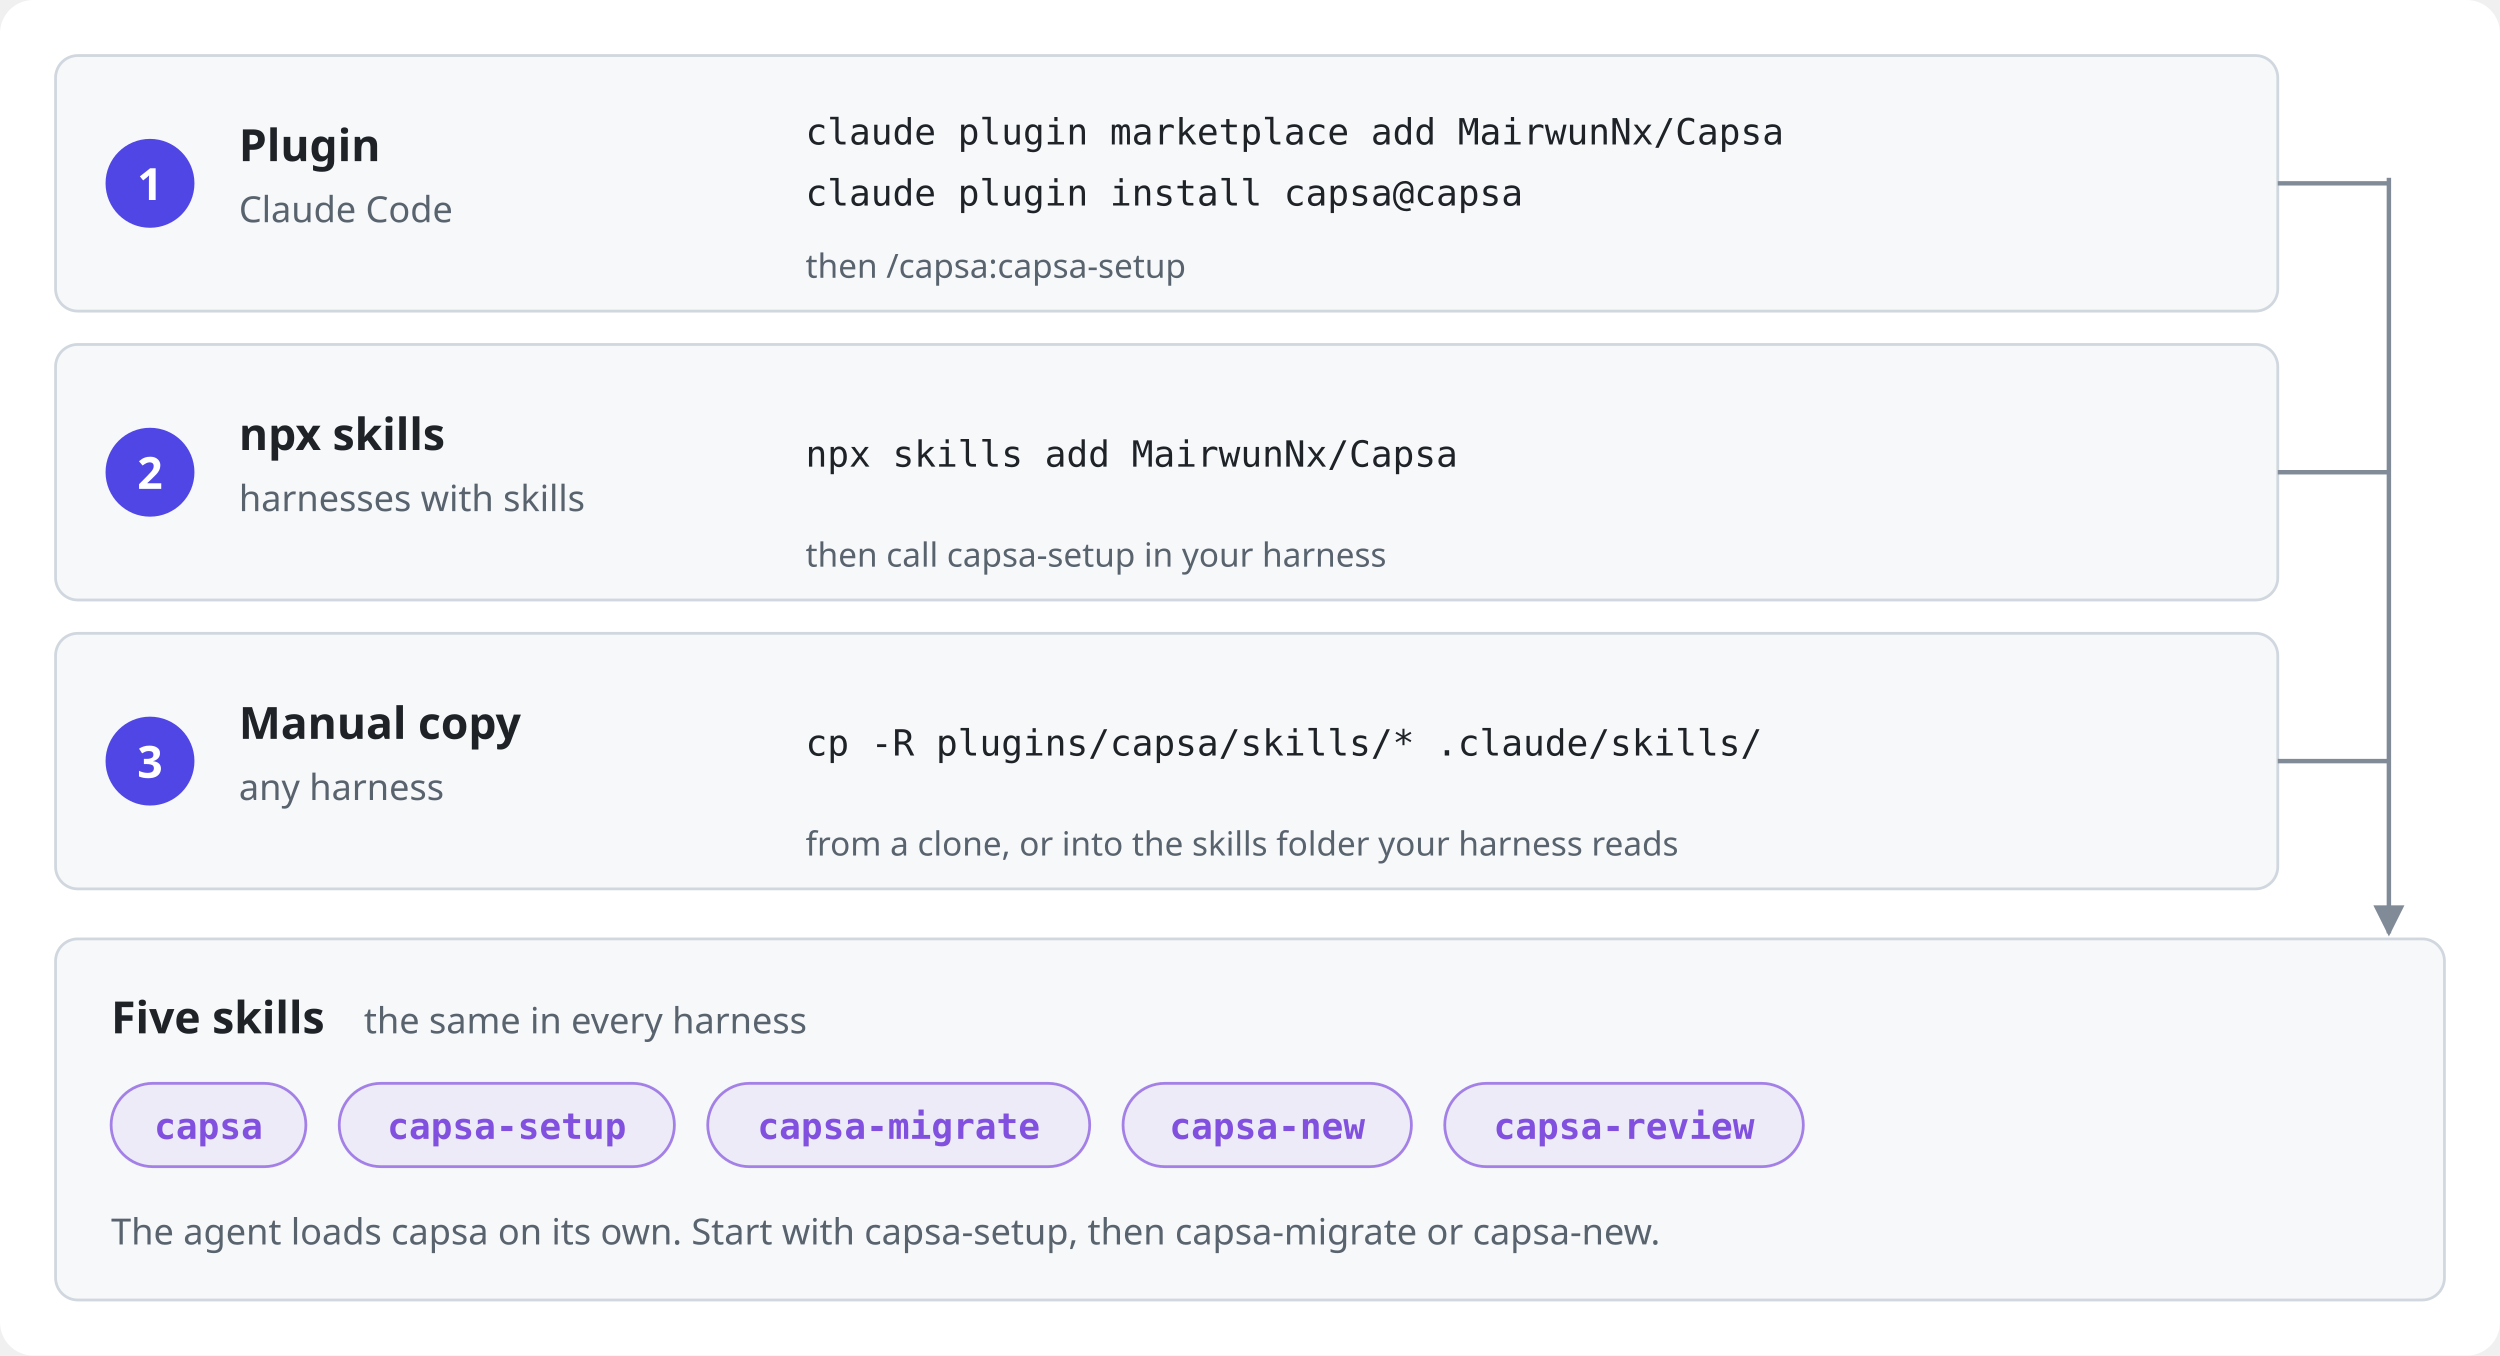
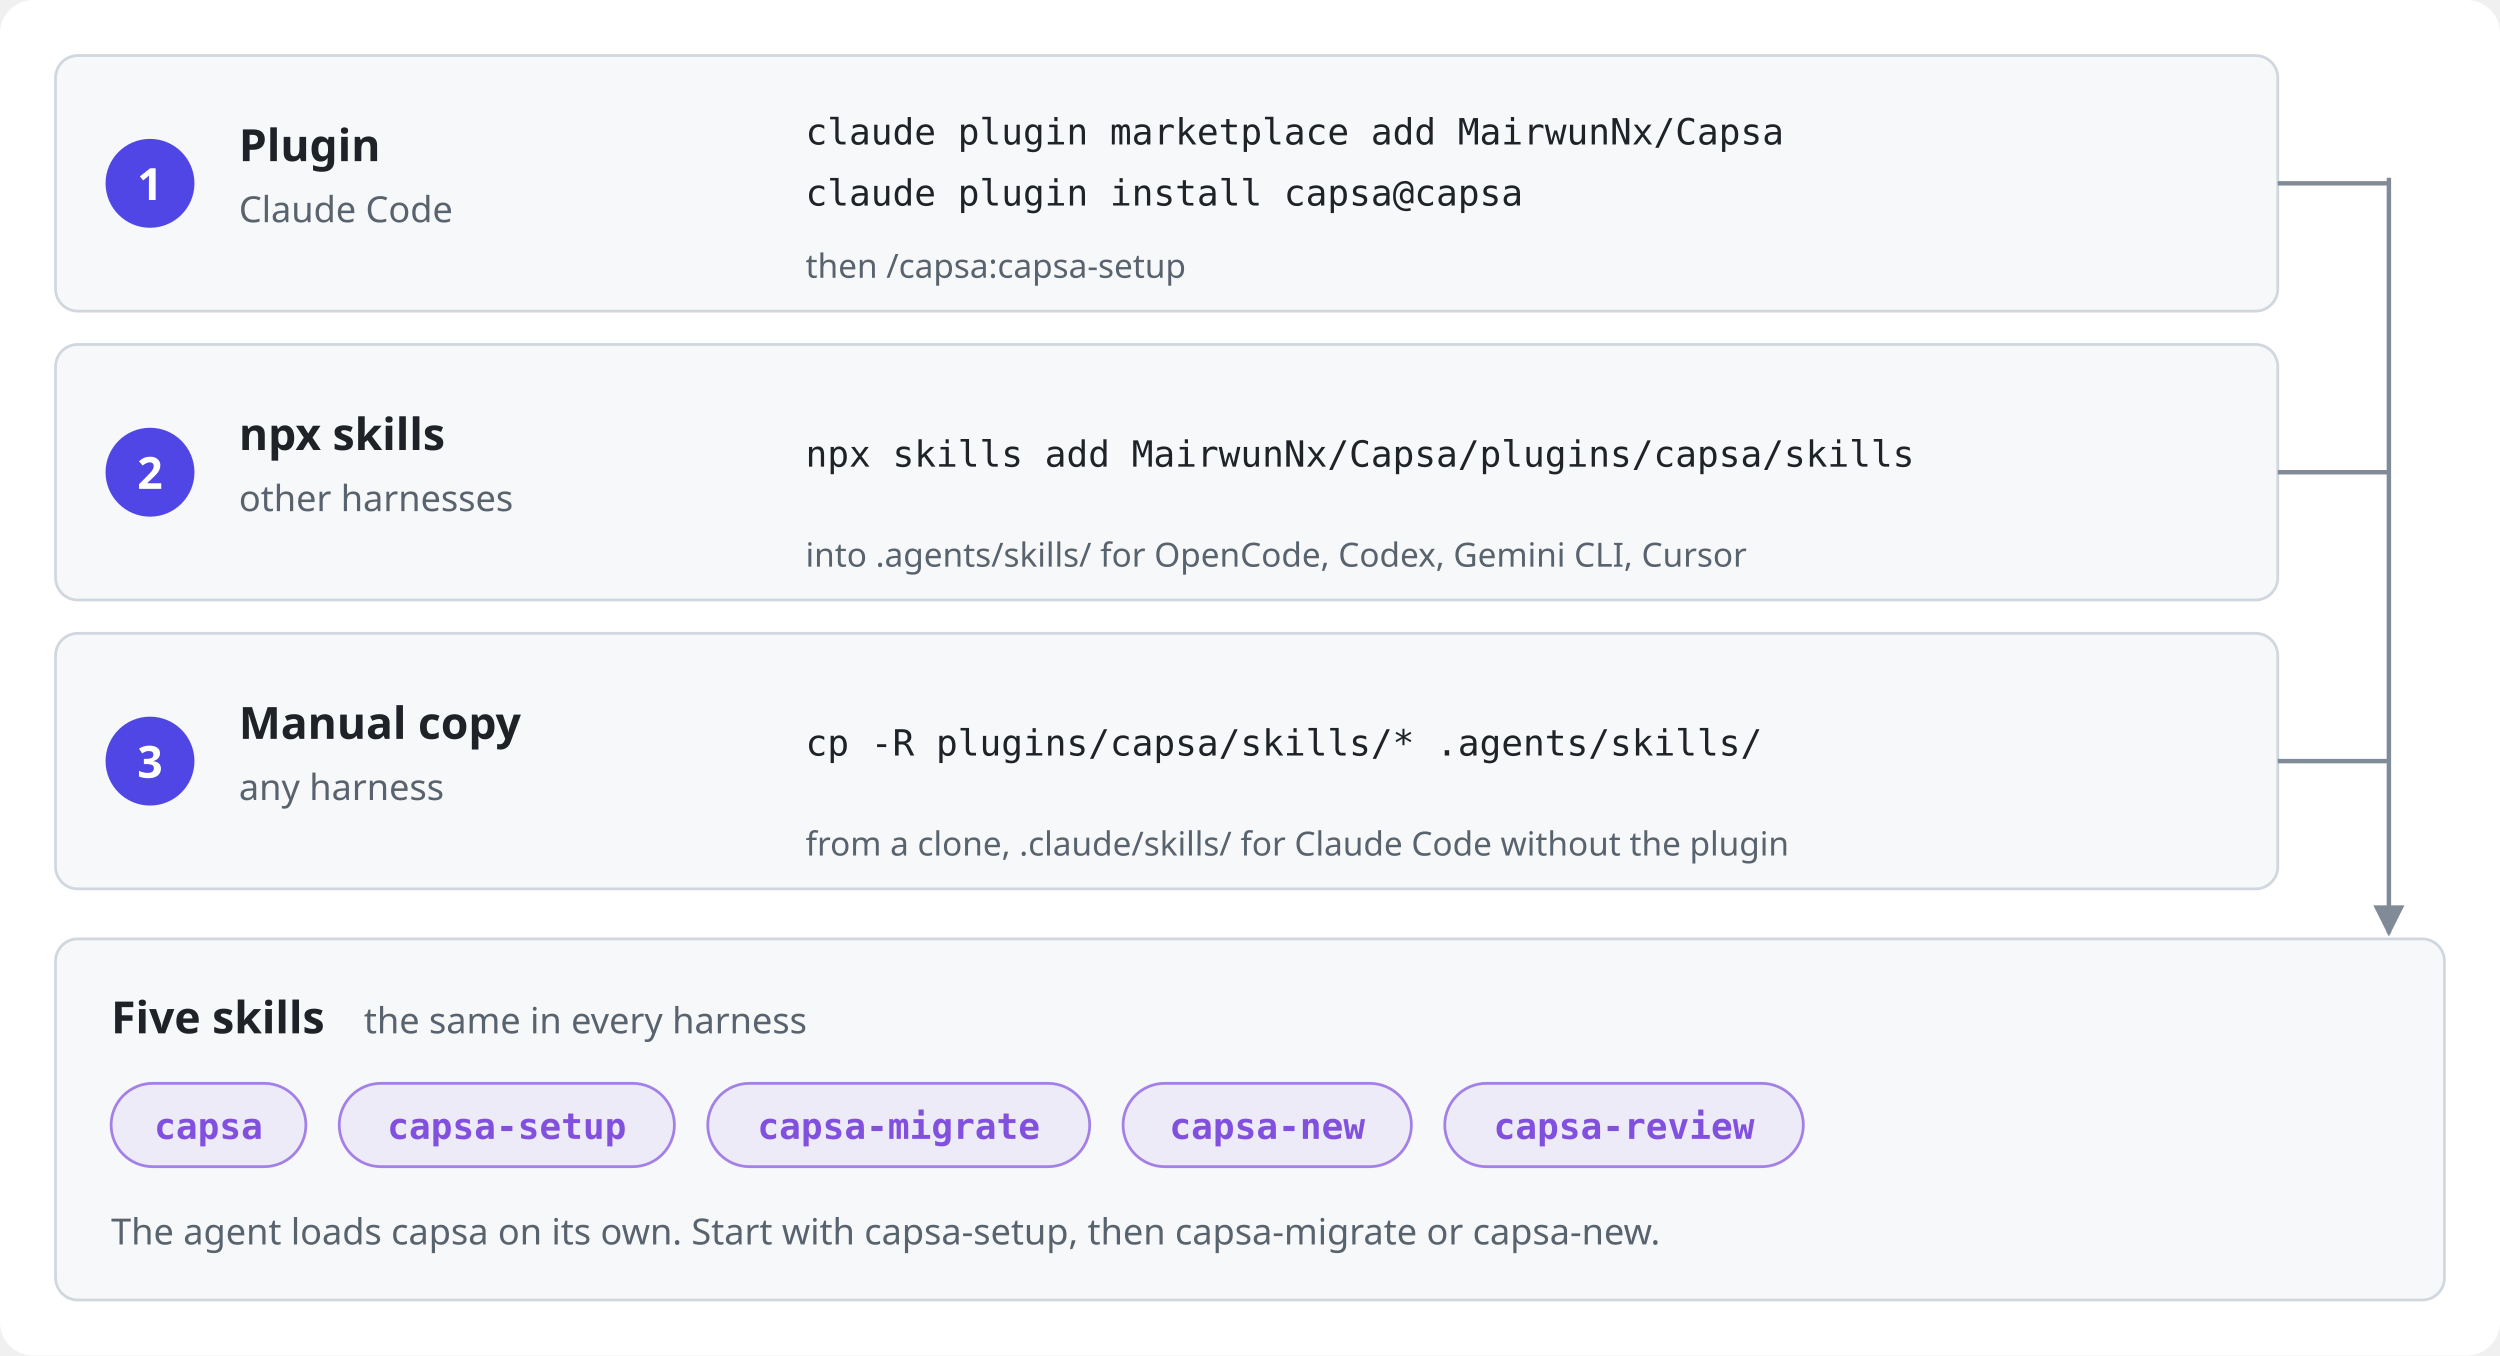
<svg xmlns="http://www.w3.org/2000/svg" width="900" height="488" viewBox="0 0 900 488" font-family="-apple-system, BlinkMacSystemFont, 'Segoe UI', 'Noto Sans', Helvetica, Arial, sans-serif" role="img">
  <defs>
    <marker id="m0" viewBox="0 0 10 10" refX="9" refY="5" markerWidth="7" markerHeight="7" orient="auto-start-reverse">
      <path d="M0 0 L10 5 L0 10z" fill="#818b98" />
    </marker>
  </defs>
  <rect width="900" height="488" rx="12" fill="#ffffff" />
  <rect x="20" y="20" width="800" height="92" rx="8" fill="#f6f8fa" stroke="#d0d7de" stroke-width="1" />
  <circle cx="54" cy="66" r="16" fill="#4f46e5" />
  <text x="54" y="72" font-size="16" fill="#ffffff" font-weight="700" text-anchor="middle">1</text>
  <text x="86" y="58" font-size="16" fill="#1f2328" font-weight="700">Plugin</text>
  <text x="86" y="80" font-size="13" fill="#59636e">Claude Code</text>
  <text x="290" y="52" font-size="13" fill="#1f2328" font-family="ui-monospace, SFMono-Regular, 'SF Mono', Menlo, Consolas, monospace">claude plugin marketplace add MairwunNx/Capsa</text>
  <text x="290" y="74" font-size="13" fill="#1f2328" font-family="ui-monospace, SFMono-Regular, 'SF Mono', Menlo, Consolas, monospace">claude plugin install capsa@capsa</text>
  <text x="290" y="100" font-size="12" fill="#59636e">then /capsa:capsa-setup</text>
  <path d="M820 66 L860 66" fill="none" stroke="#818b98" stroke-width="1.6" stroke-linejoin="round" />
  <rect x="20" y="124" width="800" height="92" rx="8" fill="#f6f8fa" stroke="#d0d7de" stroke-width="1" />
  <circle cx="54" cy="170" r="16" fill="#4f46e5" />
  <text x="54" y="176" font-size="16" fill="#ffffff" font-weight="700" text-anchor="middle">2</text>
  <text x="86" y="162" font-size="16" fill="#1f2328" font-weight="700">npx skills</text>
-   <text x="86" y="184" font-size="13" fill="#59636e">harnesses with skills</text>
-   <text x="290" y="168" font-size="13" fill="#1f2328" font-family="ui-monospace, SFMono-Regular, 'SF Mono', Menlo, Consolas, monospace">npx skills add MairwunNx/Capsa</text>
-   <text x="290" y="204" font-size="12" fill="#59636e">then call capsa-setup in your harness</text>
+   <text x="86" y="184" font-size="13" fill="#59636e">other harnesses</text>
+   <text x="290" y="168" font-size="13" fill="#1f2328" font-family="ui-monospace, SFMono-Regular, 'SF Mono', Menlo, Consolas, monospace">npx skills add MairwunNx/Capsa/plugins/capsa/skills</text>
+   <text x="290" y="204" font-size="12" fill="#59636e">into .agents/skills/ for OpenCode, Codex, Gemini CLI, Cursor</text>
  <path d="M820 170 L860 170" fill="none" stroke="#818b98" stroke-width="1.6" stroke-linejoin="round" />
  <rect x="20" y="228" width="800" height="92" rx="8" fill="#f6f8fa" stroke="#d0d7de" stroke-width="1" />
  <circle cx="54" cy="274" r="16" fill="#4f46e5" />
  <text x="54" y="280" font-size="16" fill="#ffffff" font-weight="700" text-anchor="middle">3</text>
  <text x="86" y="266" font-size="16" fill="#1f2328" font-weight="700">Manual copy</text>
  <text x="86" y="288" font-size="13" fill="#59636e">any harness</text>
-   <text x="290" y="272" font-size="13" fill="#1f2328" font-family="ui-monospace, SFMono-Regular, 'SF Mono', Menlo, Consolas, monospace">cp -R plugins/capsa/skills/* .claude/skills/</text>
-   <text x="290" y="308" font-size="12" fill="#59636e">from a clone, or into the skills folder your harness reads</text>
+   <text x="290" y="272" font-size="13" fill="#1f2328" font-family="ui-monospace, SFMono-Regular, 'SF Mono', Menlo, Consolas, monospace">cp -R plugins/capsa/skills/* .agents/skills/</text>
+   <text x="290" y="308" font-size="12" fill="#59636e">from a clone, .claude/skills/ for Claude Code without the plugin</text>
  <path d="M820 274 L860 274" fill="none" stroke="#818b98" stroke-width="1.6" stroke-linejoin="round" />
  <path d="M860 64 L860 336" fill="none" stroke="#818b98" stroke-width="1.6" stroke-linejoin="round" marker-end="url(#m0)" />
  <rect x="20" y="338" width="860" height="130" rx="8" fill="#f6f8fa" stroke="#d0d7de" stroke-width="1" />
  <text x="40" y="372" font-size="16" fill="#1f2328" font-weight="700">Five skills</text>
  <text x="131" y="372" font-size="13" fill="#59636e">the same in every harness</text>
  <rect x="40" y="390" width="70.12" height="30" rx="15" fill="#8250df" fill-opacity="0.08" stroke="#8250df" stroke-width="1" stroke-opacity="0.7" />
  <text x="75.06" y="410" font-size="13" fill="#8250df" font-weight="700" text-anchor="middle" font-family="ui-monospace, SFMono-Regular, 'SF Mono', Menlo, Consolas, monospace">capsa</text>
  <rect x="122.12" y="390" width="120.664" height="30" rx="15" fill="#8250df" fill-opacity="0.08" stroke="#8250df" stroke-width="1" stroke-opacity="0.7" />
  <text x="182.452" y="410" font-size="13" fill="#8250df" font-weight="700" text-anchor="middle" font-family="ui-monospace, SFMono-Regular, 'SF Mono', Menlo, Consolas, monospace">capsa-setup</text>
  <rect x="254.784" y="390" width="137.512" height="30" rx="15" fill="#8250df" fill-opacity="0.08" stroke="#8250df" stroke-width="1" stroke-opacity="0.7" />
  <text x="323.54" y="410" font-size="13" fill="#8250df" font-weight="700" text-anchor="middle" font-family="ui-monospace, SFMono-Regular, 'SF Mono', Menlo, Consolas, monospace">capsa-migrate</text>
  <rect x="404.296" y="390" width="103.816" height="30" rx="15" fill="#8250df" fill-opacity="0.08" stroke="#8250df" stroke-width="1" stroke-opacity="0.7" />
  <text x="456.204" y="410" font-size="13" fill="#8250df" font-weight="700" text-anchor="middle" font-family="ui-monospace, SFMono-Regular, 'SF Mono', Menlo, Consolas, monospace">capsa-new</text>
  <rect x="520.112" y="390" width="129.088" height="30" rx="15" fill="#8250df" fill-opacity="0.08" stroke="#8250df" stroke-width="1" stroke-opacity="0.7" />
  <text x="584.656" y="410" font-size="13" fill="#8250df" font-weight="700" text-anchor="middle" font-family="ui-monospace, SFMono-Regular, 'SF Mono', Menlo, Consolas, monospace">capsa-review</text>
  <text x="40" y="448" font-size="13" fill="#59636e">The agent loads capsa on its own. Start with capsa-setup, then capsa-migrate or capsa-new.</text>
</svg>
